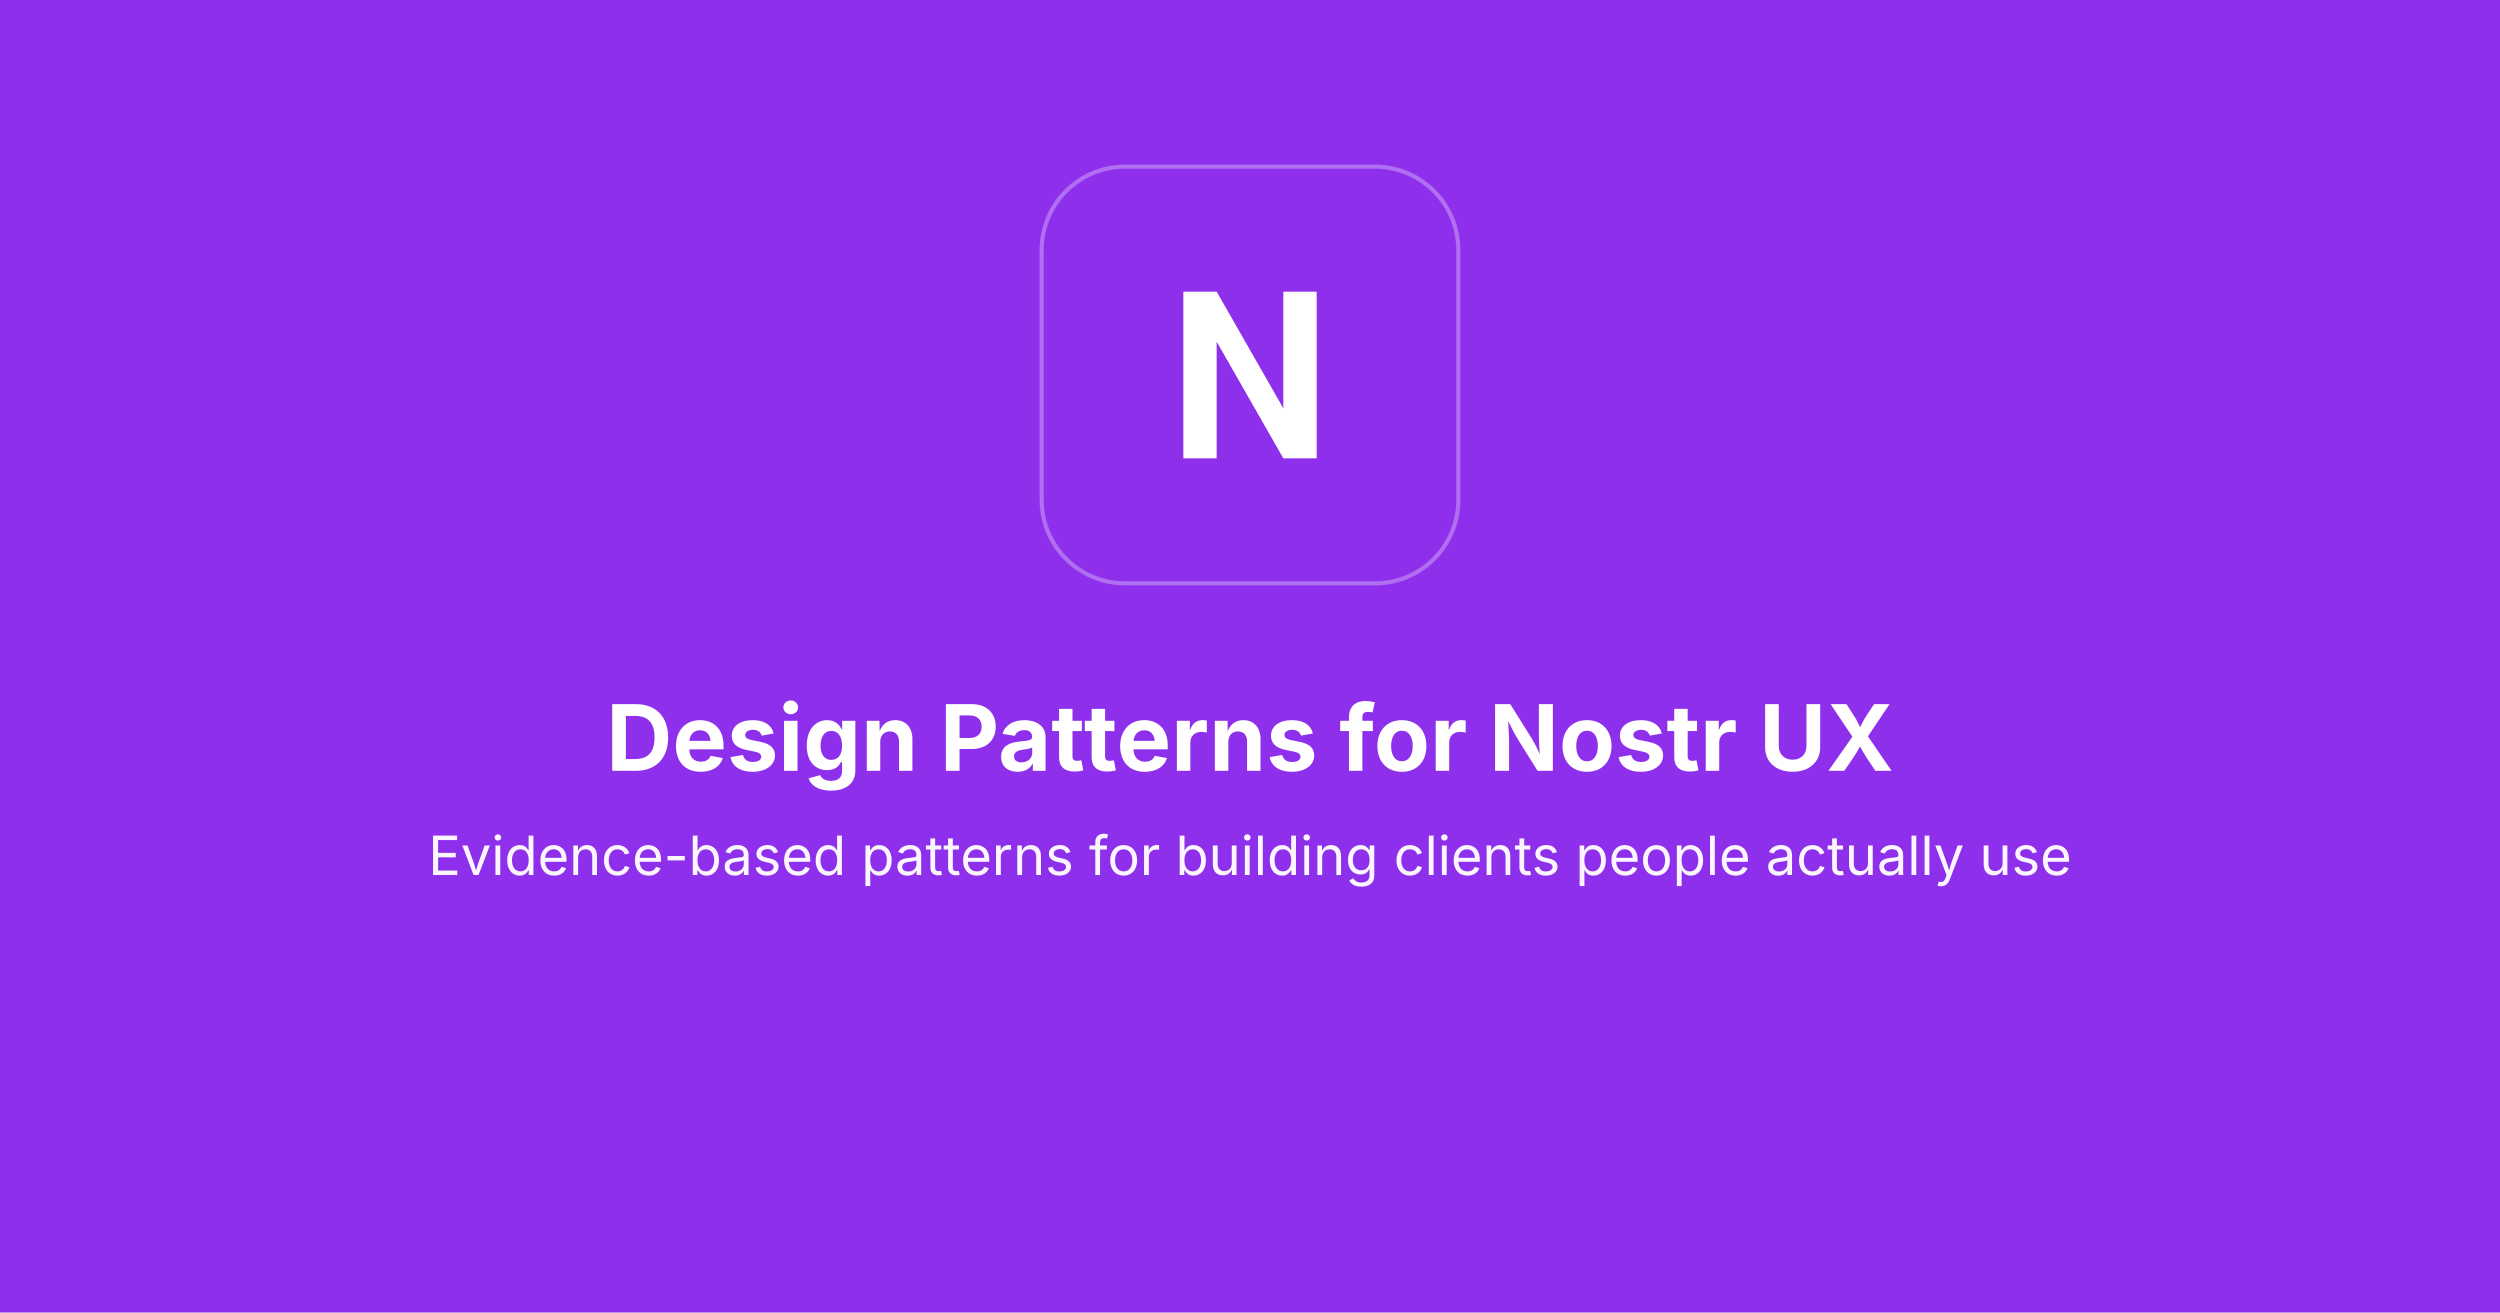
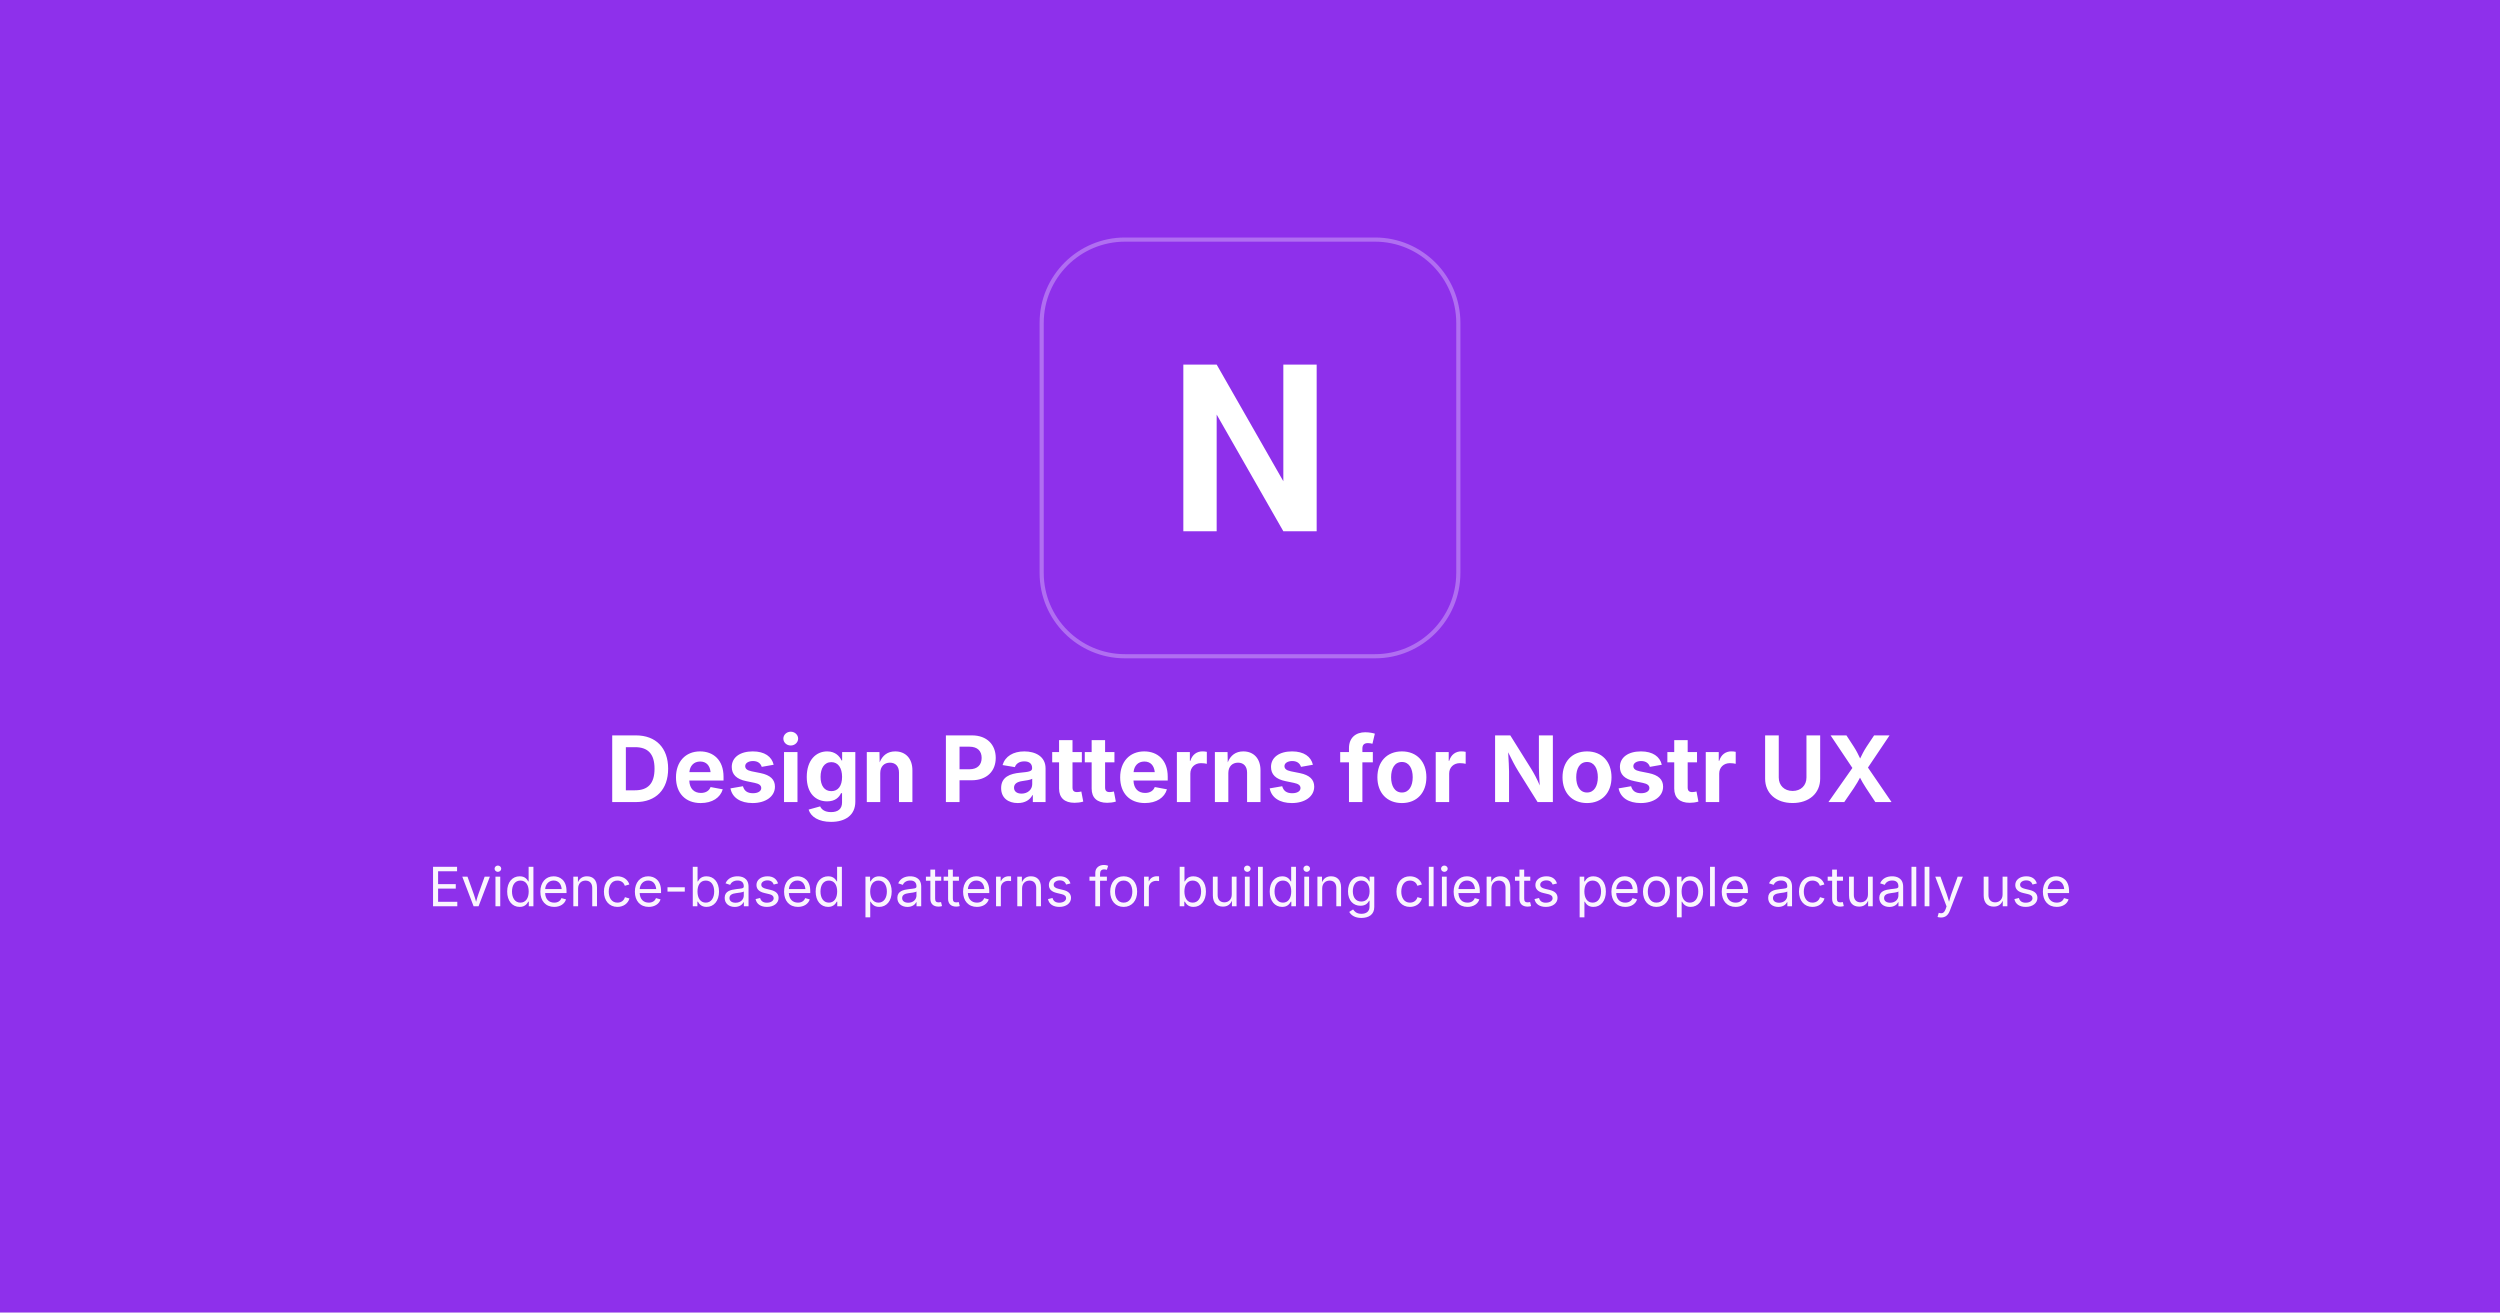
<svg xmlns="http://www.w3.org/2000/svg" width="1200" height="630" viewBox="0 0 1200 630" fill="none">
  <rect width="1200" height="630" fill="#8e30eb" />
-   <rect x="500" y="80" width="200" height="200" rx="40" fill="#8e30eb" stroke="rgba(255,255,255,0.3)" stroke-width="2" />
-   <g transform="translate(600, 180)">
+   <rect x="500" y="115" width="200" height="200" rx="40" fill="#8e30eb" stroke="rgba(255,255,255,0.3)" stroke-width="2" />
+   <g transform="translate(600, 215)">
    <path d="M-32,-40 h16 l32,56 V-40 h16 v80 h-16 l-32,-56 v56 h-16 V-40 z" fill="white" />
  </g>
-   <text x="600" y="370" font-family="system-ui, -apple-system, sans-serif" font-size="44" font-weight="700" fill="white" text-anchor="middle">
+   <text x="600" y="385" font-family="system-ui, -apple-system, sans-serif" font-size="44" font-weight="700" fill="white" text-anchor="middle">
    Design Patterns for Nostr UX
  </text>
-   <text x="600" y="420" font-family="system-ui, -apple-system, sans-serif" font-size="26" fill="rgba(255,255,255,0.95)" text-anchor="middle">
+   <text x="600" y="435" font-family="system-ui, -apple-system, sans-serif" font-size="26" fill="rgba(255,255,255,0.95)" text-anchor="middle">
    Evidence-based patterns for building clients people actually use
  </text>
</svg>
